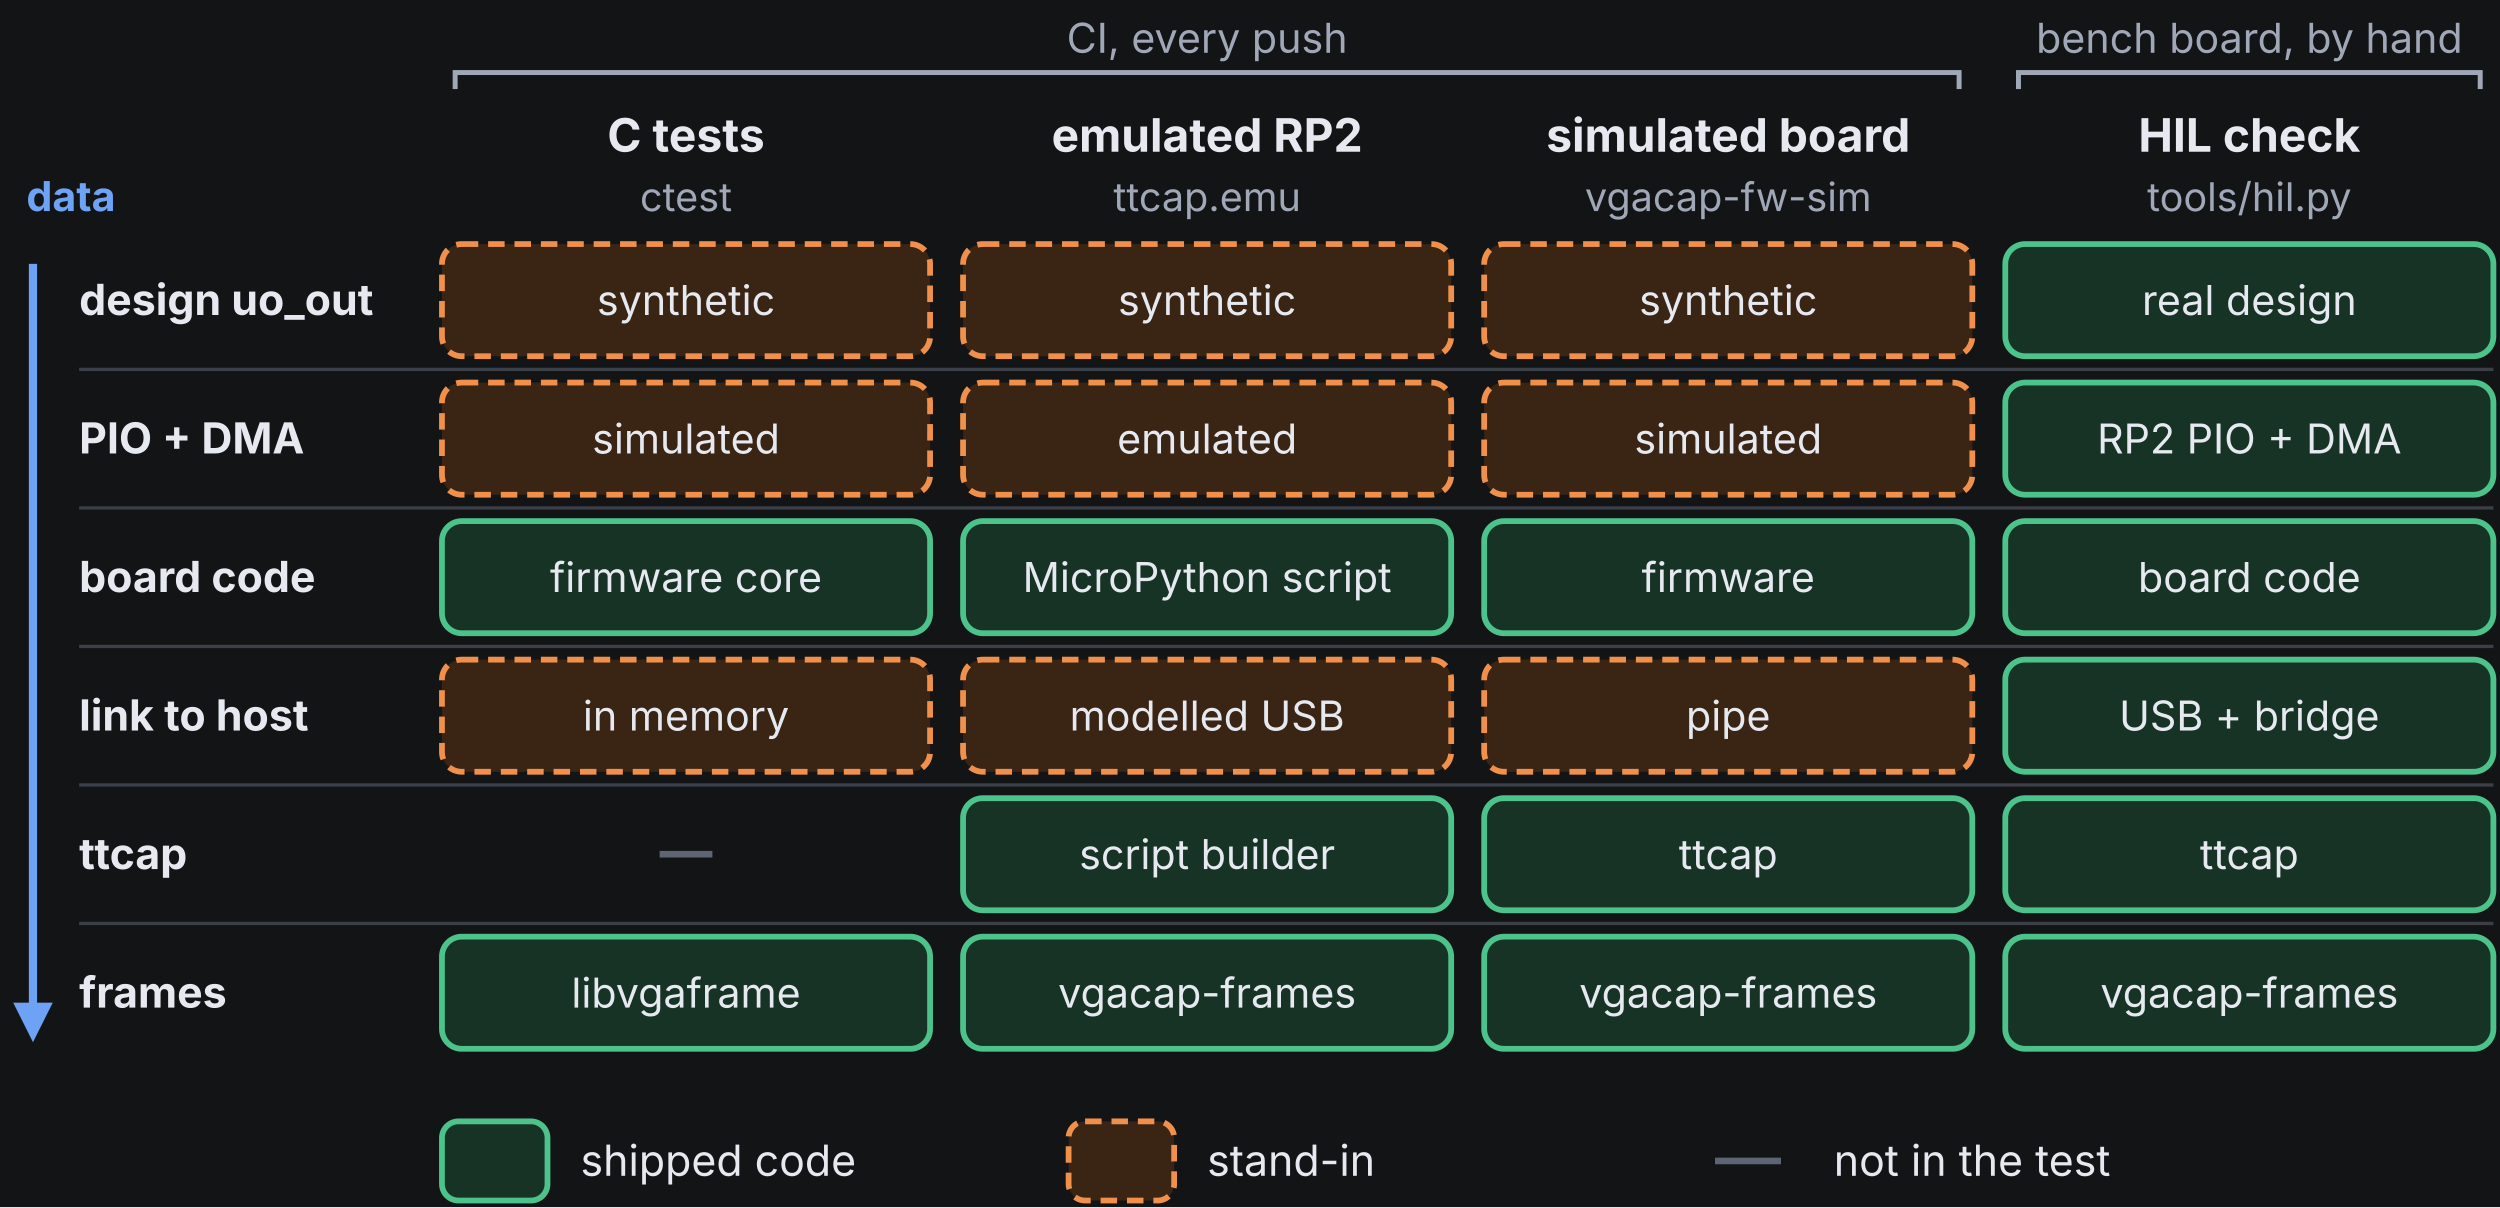
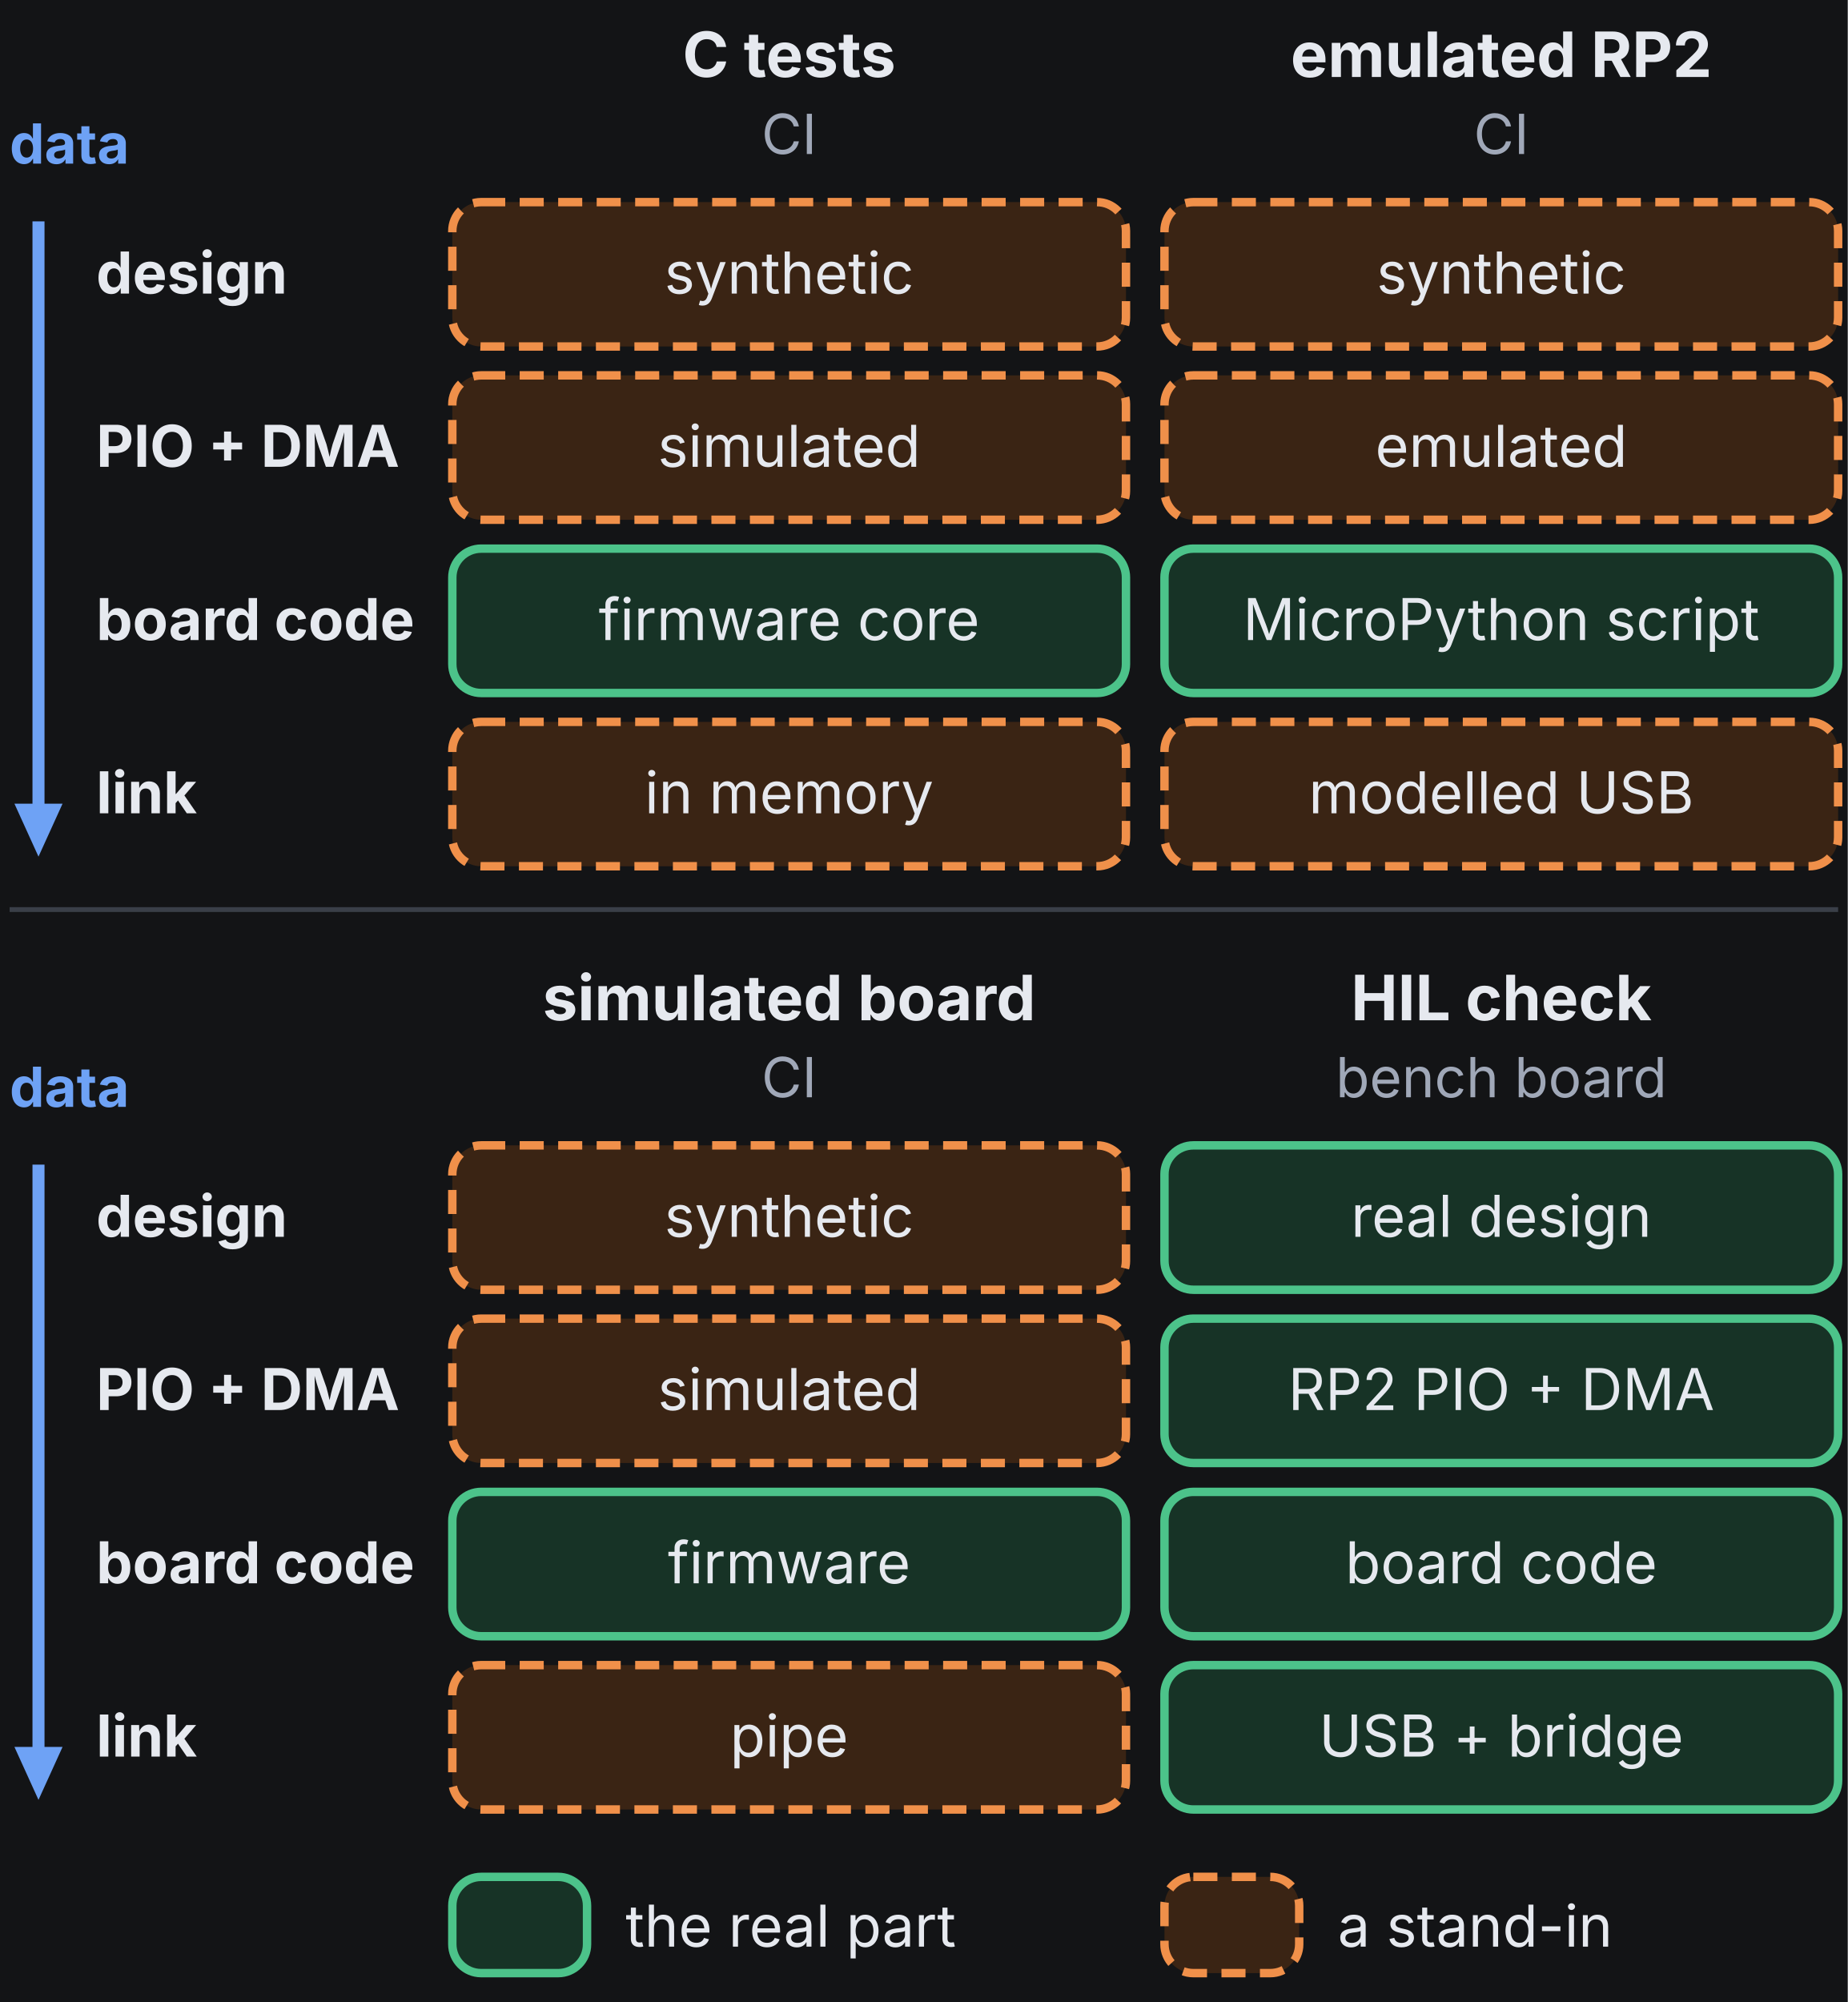
- <svg xmlns="http://www.w3.org/2000/svg" width="758" height="366" viewBox="0 0 758 366" font-family="Inter, 'Segoe UI', Helvetica, Arial, sans-serif">
-   <rect x="0" y="0" width="758" height="366" fill="#131416" />
-   <path d="M138 27 V22 H594 V27" fill="none" stroke="#a0a8b8" stroke-width="1.5" />
-   <text x="366.0" y="16" font-size="12.5" fill="#a0a8b8" text-anchor="middle" font-weight="normal">CI, every push</text>
-   <path d="M612 27 V22 H752 V27" fill="none" stroke="#a0a8b8" stroke-width="1.5" />
-   <text x="682.0" y="16" font-size="12.5" fill="#a0a8b8" text-anchor="middle" font-weight="normal">bench board, by hand</text>
-   <text x="208.0" y="46" font-size="14" fill="#e6e9ef" text-anchor="middle" font-weight="bold">C tests</text>
-   <text x="208.0" y="64" font-size="12" fill="#a0a8b8" text-anchor="middle" font-weight="normal">ctest</text>
-   <text x="366.0" y="46" font-size="14" fill="#e6e9ef" text-anchor="middle" font-weight="bold">emulated RP2</text>
-   <text x="366.0" y="64" font-size="12" fill="#a0a8b8" text-anchor="middle" font-weight="normal">ttcap.emu</text>
-   <text x="524.0" y="46" font-size="14" fill="#e6e9ef" text-anchor="middle" font-weight="bold">simulated board</text>
-   <text x="524.0" y="64" font-size="12" fill="#a0a8b8" text-anchor="middle" font-weight="normal">vgacap-fw-sim</text>
-   <text x="682.0" y="46" font-size="14" fill="#e6e9ef" text-anchor="middle" font-weight="bold">HIL check</text>
-   <text x="682.0" y="64" font-size="12" fill="#a0a8b8" text-anchor="middle" font-weight="normal">tools/hil.py</text>
-   <path d="M10 80 V308" stroke="#6ea2f5" stroke-width="2.5" fill="none" />
-   <path d="M4 304 L10 316 L16 304 Z" fill="#6ea2f5" />
-   <text x="8" y="64" font-size="12.5" fill="#6ea2f5" text-anchor="start" font-weight="bold">data</text>
-   <text x="24" y="95.5" font-size="13" fill="#e6e9ef" text-anchor="start" font-weight="bold">design uo_out</text>
-   <rect x="134" y="74" width="148" height="34" rx="6" fill="#3a2414" stroke="#f0904a" stroke-width="1.75" stroke-dasharray="5 3" />
-   <text x="208.0" y="95.5" font-size="12.5" fill="#e6e9ef" text-anchor="middle" font-weight="normal">synthetic</text>
-   <rect x="292" y="74" width="148" height="34" rx="6" fill="#3a2414" stroke="#f0904a" stroke-width="1.75" stroke-dasharray="5 3" />
-   <text x="366.0" y="95.5" font-size="12.5" fill="#e6e9ef" text-anchor="middle" font-weight="normal">synthetic</text>
-   <rect x="450" y="74" width="148" height="34" rx="6" fill="#3a2414" stroke="#f0904a" stroke-width="1.75" stroke-dasharray="5 3" />
-   <text x="524.0" y="95.5" font-size="12.5" fill="#e6e9ef" text-anchor="middle" font-weight="normal">synthetic</text>
-   <rect x="608" y="74" width="148" height="34" rx="6" fill="#173326" stroke="#4cc38a" stroke-width="1.75" />
-   <text x="682.0" y="95.5" font-size="12.5" fill="#e6e9ef" text-anchor="middle" font-weight="normal">real design</text>
-   <text x="24" y="137.5" font-size="13" fill="#e6e9ef" text-anchor="start" font-weight="bold">PIO + DMA</text>
-   <line x1="24" y1="112.0" x2="756" y2="112.0" stroke="#3a3f48" stroke-width="1" />
-   <rect x="134" y="116" width="148" height="34" rx="6" fill="#3a2414" stroke="#f0904a" stroke-width="1.75" stroke-dasharray="5 3" />
-   <text x="208.0" y="137.5" font-size="12.5" fill="#e6e9ef" text-anchor="middle" font-weight="normal">simulated</text>
-   <rect x="292" y="116" width="148" height="34" rx="6" fill="#3a2414" stroke="#f0904a" stroke-width="1.75" stroke-dasharray="5 3" />
-   <text x="366.0" y="137.5" font-size="12.5" fill="#e6e9ef" text-anchor="middle" font-weight="normal">emulated</text>
-   <rect x="450" y="116" width="148" height="34" rx="6" fill="#3a2414" stroke="#f0904a" stroke-width="1.75" stroke-dasharray="5 3" />
-   <text x="524.0" y="137.5" font-size="12.5" fill="#e6e9ef" text-anchor="middle" font-weight="normal">simulated</text>
-   <rect x="608" y="116" width="148" height="34" rx="6" fill="#173326" stroke="#4cc38a" stroke-width="1.75" />
-   <text x="682.0" y="137.5" font-size="12.5" fill="#e6e9ef" text-anchor="middle" font-weight="normal">RP2 PIO + DMA</text>
-   <text x="24" y="179.5" font-size="13" fill="#e6e9ef" text-anchor="start" font-weight="bold">board code</text>
-   <line x1="24" y1="154.0" x2="756" y2="154.0" stroke="#3a3f48" stroke-width="1" />
-   <rect x="134" y="158" width="148" height="34" rx="6" fill="#173326" stroke="#4cc38a" stroke-width="1.75" />
-   <text x="208.0" y="179.5" font-size="12.5" fill="#e6e9ef" text-anchor="middle" font-weight="normal">firmware core</text>
-   <rect x="292" y="158" width="148" height="34" rx="6" fill="#173326" stroke="#4cc38a" stroke-width="1.75" />
-   <text x="366.0" y="179.5" font-size="12.5" fill="#e6e9ef" text-anchor="middle" font-weight="normal">MicroPython script</text>
-   <rect x="450" y="158" width="148" height="34" rx="6" fill="#173326" stroke="#4cc38a" stroke-width="1.75" />
-   <text x="524.0" y="179.5" font-size="12.5" fill="#e6e9ef" text-anchor="middle" font-weight="normal">firmware</text>
-   <rect x="608" y="158" width="148" height="34" rx="6" fill="#173326" stroke="#4cc38a" stroke-width="1.75" />
-   <text x="682.0" y="179.5" font-size="12.5" fill="#e6e9ef" text-anchor="middle" font-weight="normal">board code</text>
-   <text x="24" y="221.5" font-size="13" fill="#e6e9ef" text-anchor="start" font-weight="bold">link to host</text>
-   <line x1="24" y1="196.0" x2="756" y2="196.0" stroke="#3a3f48" stroke-width="1" />
-   <rect x="134" y="200" width="148" height="34" rx="6" fill="#3a2414" stroke="#f0904a" stroke-width="1.75" stroke-dasharray="5 3" />
-   <text x="208.0" y="221.5" font-size="12.5" fill="#e6e9ef" text-anchor="middle" font-weight="normal">in memory</text>
-   <rect x="292" y="200" width="148" height="34" rx="6" fill="#3a2414" stroke="#f0904a" stroke-width="1.75" stroke-dasharray="5 3" />
-   <text x="366.0" y="221.5" font-size="12.5" fill="#e6e9ef" text-anchor="middle" font-weight="normal">modelled USB</text>
-   <rect x="450" y="200" width="148" height="34" rx="6" fill="#3a2414" stroke="#f0904a" stroke-width="1.75" stroke-dasharray="5 3" />
-   <text x="524.0" y="221.5" font-size="12.5" fill="#e6e9ef" text-anchor="middle" font-weight="normal">pipe</text>
-   <rect x="608" y="200" width="148" height="34" rx="6" fill="#173326" stroke="#4cc38a" stroke-width="1.75" />
-   <text x="682.0" y="221.5" font-size="12.5" fill="#e6e9ef" text-anchor="middle" font-weight="normal">USB + bridge</text>
-   <text x="24" y="263.5" font-size="13" fill="#e6e9ef" text-anchor="start" font-weight="bold">ttcap</text>
-   <line x1="24" y1="238.0" x2="756" y2="238.0" stroke="#3a3f48" stroke-width="1" />
-   <line x1="200.0" y1="259.0" x2="216.0" y2="259.0" stroke="#5d6574" stroke-width="2" />
-   <rect x="292" y="242" width="148" height="34" rx="6" fill="#173326" stroke="#4cc38a" stroke-width="1.75" />
-   <text x="366.0" y="263.5" font-size="12.5" fill="#e6e9ef" text-anchor="middle" font-weight="normal">script builder</text>
-   <rect x="450" y="242" width="148" height="34" rx="6" fill="#173326" stroke="#4cc38a" stroke-width="1.75" />
-   <text x="524.0" y="263.5" font-size="12.5" fill="#e6e9ef" text-anchor="middle" font-weight="normal">ttcap</text>
-   <rect x="608" y="242" width="148" height="34" rx="6" fill="#173326" stroke="#4cc38a" stroke-width="1.75" />
-   <text x="682.0" y="263.5" font-size="12.5" fill="#e6e9ef" text-anchor="middle" font-weight="normal">ttcap</text>
-   <text x="24" y="305.5" font-size="13" fill="#e6e9ef" text-anchor="start" font-weight="bold">frames</text>
-   <line x1="24" y1="280.0" x2="756" y2="280.0" stroke="#3a3f48" stroke-width="1" />
-   <rect x="134" y="284" width="148" height="34" rx="6" fill="#173326" stroke="#4cc38a" stroke-width="1.75" />
-   <text x="208.0" y="305.5" font-size="12.5" fill="#e6e9ef" text-anchor="middle" font-weight="normal">libvgaframe</text>
-   <rect x="292" y="284" width="148" height="34" rx="6" fill="#173326" stroke="#4cc38a" stroke-width="1.75" />
-   <text x="366.0" y="305.5" font-size="12.5" fill="#e6e9ef" text-anchor="middle" font-weight="normal">vgacap-frames</text>
-   <rect x="450" y="284" width="148" height="34" rx="6" fill="#173326" stroke="#4cc38a" stroke-width="1.75" />
-   <text x="524.0" y="305.5" font-size="12.5" fill="#e6e9ef" text-anchor="middle" font-weight="normal">vgacap-frames</text>
-   <rect x="608" y="284" width="148" height="34" rx="6" fill="#173326" stroke="#4cc38a" stroke-width="1.75" />
-   <text x="682.0" y="305.5" font-size="12.5" fill="#e6e9ef" text-anchor="middle" font-weight="normal">vgacap-frames</text>
-   <rect x="134" y="340" width="32" height="24" rx="5" fill="#173326" stroke="#4cc38a" stroke-width="1.75" />
-   <text x="176" y="356.5" font-size="13" fill="#e6e9ef" text-anchor="start" font-weight="normal">shipped code</text>
-   <rect x="324" y="340" width="32" height="24" rx="5" fill="#3a2414" stroke="#f0904a" stroke-width="1.75" stroke-dasharray="5 3" />
-   <text x="366" y="356.5" font-size="13" fill="#e6e9ef" text-anchor="start" font-weight="normal">stand-in</text>
-   <line x1="520" y1="352" x2="540" y2="352" stroke="#5d6574" stroke-width="2" />
-   <text x="556" y="356.5" font-size="13" fill="#e6e9ef" text-anchor="start" font-weight="normal">not in the test</text>
+ <svg xmlns="http://www.w3.org/2000/svg" width="384" height="416" viewBox="0 0 384 416" font-family="Inter, 'Segoe UI', Helvetica, Arial, sans-serif">
+   <rect x="0" y="0" width="384" height="416" fill="#131416" />
+   <text x="2" y="34" font-size="11.5" fill="#6ea2f5" text-anchor="start" font-weight="bold">data</text>
+   <path d="M8 46 V170" stroke="#6ea2f5" stroke-width="2.5" fill="none" />
+   <path d="M3 167 L8 178 L13 167 Z" fill="#6ea2f5" />
+   <text x="20" y="61.0" font-size="12" fill="#e6e9ef" text-anchor="start" font-weight="bold">design</text>
+   <text x="20" y="97.0" font-size="12" fill="#e6e9ef" text-anchor="start" font-weight="bold">PIO + DMA</text>
+   <text x="20" y="133.0" font-size="12" fill="#e6e9ef" text-anchor="start" font-weight="bold">board code</text>
+   <text x="20" y="169.0" font-size="12" fill="#e6e9ef" text-anchor="start" font-weight="bold">link</text>
+   <text x="164.0" y="16" font-size="13" fill="#e6e9ef" text-anchor="middle" font-weight="bold">C tests</text>
+   <text x="164.0" y="32" font-size="11.5" fill="#a0a8b8" text-anchor="middle" font-weight="normal">CI</text>
+   <rect x="94" y="42" width="140" height="30" rx="6" fill="#3a2414" stroke="#f0904a" stroke-width="1.75" stroke-dasharray="5 3" />
+   <text x="164.0" y="61.0" font-size="12" fill="#e6e9ef" text-anchor="middle" font-weight="normal">synthetic</text>
+   <rect x="94" y="78" width="140" height="30" rx="6" fill="#3a2414" stroke="#f0904a" stroke-width="1.75" stroke-dasharray="5 3" />
+   <text x="164.0" y="97.0" font-size="12" fill="#e6e9ef" text-anchor="middle" font-weight="normal">simulated</text>
+   <rect x="94" y="114" width="140" height="30" rx="6" fill="#173326" stroke="#4cc38a" stroke-width="1.75" />
+   <text x="164.0" y="133.0" font-size="12" fill="#e6e9ef" text-anchor="middle" font-weight="normal">firmware core</text>
+   <rect x="94" y="150" width="140" height="30" rx="6" fill="#3a2414" stroke="#f0904a" stroke-width="1.75" stroke-dasharray="5 3" />
+   <text x="164.0" y="169.0" font-size="12" fill="#e6e9ef" text-anchor="middle" font-weight="normal">in memory</text>
+   <text x="312.0" y="16" font-size="13" fill="#e6e9ef" text-anchor="middle" font-weight="bold">emulated RP2</text>
+   <text x="312.0" y="32" font-size="11.5" fill="#a0a8b8" text-anchor="middle" font-weight="normal">CI</text>
+   <rect x="242" y="42" width="140" height="30" rx="6" fill="#3a2414" stroke="#f0904a" stroke-width="1.75" stroke-dasharray="5 3" />
+   <text x="312.0" y="61.0" font-size="12" fill="#e6e9ef" text-anchor="middle" font-weight="normal">synthetic</text>
+   <rect x="242" y="78" width="140" height="30" rx="6" fill="#3a2414" stroke="#f0904a" stroke-width="1.75" stroke-dasharray="5 3" />
+   <text x="312.0" y="97.0" font-size="12" fill="#e6e9ef" text-anchor="middle" font-weight="normal">emulated</text>
+   <rect x="242" y="114" width="140" height="30" rx="6" fill="#173326" stroke="#4cc38a" stroke-width="1.75" />
+   <text x="312.0" y="133.0" font-size="12" fill="#e6e9ef" text-anchor="middle" font-weight="normal">MicroPython script</text>
+   <rect x="242" y="150" width="140" height="30" rx="6" fill="#3a2414" stroke="#f0904a" stroke-width="1.75" stroke-dasharray="5 3" />
+   <text x="312.0" y="169.0" font-size="12" fill="#e6e9ef" text-anchor="middle" font-weight="normal">modelled USB</text>
+   <line x1="2" y1="189.0" x2="382" y2="189.0" stroke="#3a3f48" stroke-width="1" />
+   <text x="2" y="230" font-size="11.5" fill="#6ea2f5" text-anchor="start" font-weight="bold">data</text>
+   <path d="M8 242 V366" stroke="#6ea2f5" stroke-width="2.5" fill="none" />
+   <path d="M3 363 L8 374 L13 363 Z" fill="#6ea2f5" />
+   <text x="20" y="257.0" font-size="12" fill="#e6e9ef" text-anchor="start" font-weight="bold">design</text>
+   <text x="20" y="293.0" font-size="12" fill="#e6e9ef" text-anchor="start" font-weight="bold">PIO + DMA</text>
+   <text x="20" y="329.0" font-size="12" fill="#e6e9ef" text-anchor="start" font-weight="bold">board code</text>
+   <text x="20" y="365.0" font-size="12" fill="#e6e9ef" text-anchor="start" font-weight="bold">link</text>
+   <text x="164.0" y="212" font-size="13" fill="#e6e9ef" text-anchor="middle" font-weight="bold">simulated board</text>
+   <text x="164.0" y="228" font-size="11.5" fill="#a0a8b8" text-anchor="middle" font-weight="normal">CI</text>
+   <rect x="94" y="238" width="140" height="30" rx="6" fill="#3a2414" stroke="#f0904a" stroke-width="1.75" stroke-dasharray="5 3" />
+   <text x="164.0" y="257.0" font-size="12" fill="#e6e9ef" text-anchor="middle" font-weight="normal">synthetic</text>
+   <rect x="94" y="274" width="140" height="30" rx="6" fill="#3a2414" stroke="#f0904a" stroke-width="1.75" stroke-dasharray="5 3" />
+   <text x="164.0" y="293.0" font-size="12" fill="#e6e9ef" text-anchor="middle" font-weight="normal">simulated</text>
+   <rect x="94" y="310" width="140" height="30" rx="6" fill="#173326" stroke="#4cc38a" stroke-width="1.75" />
+   <text x="164.0" y="329.0" font-size="12" fill="#e6e9ef" text-anchor="middle" font-weight="normal">firmware</text>
+   <rect x="94" y="346" width="140" height="30" rx="6" fill="#3a2414" stroke="#f0904a" stroke-width="1.75" stroke-dasharray="5 3" />
+   <text x="164.0" y="365.0" font-size="12" fill="#e6e9ef" text-anchor="middle" font-weight="normal">pipe</text>
+   <text x="312.0" y="212" font-size="13" fill="#e6e9ef" text-anchor="middle" font-weight="bold">HIL check</text>
+   <text x="312.0" y="228" font-size="11.5" fill="#a0a8b8" text-anchor="middle" font-weight="normal">bench board</text>
+   <rect x="242" y="238" width="140" height="30" rx="6" fill="#173326" stroke="#4cc38a" stroke-width="1.75" />
+   <text x="312.0" y="257.0" font-size="12" fill="#e6e9ef" text-anchor="middle" font-weight="normal">real design</text>
+   <rect x="242" y="274" width="140" height="30" rx="6" fill="#173326" stroke="#4cc38a" stroke-width="1.75" />
+   <text x="312.0" y="293.0" font-size="12" fill="#e6e9ef" text-anchor="middle" font-weight="normal">RP2 PIO + DMA</text>
+   <rect x="242" y="310" width="140" height="30" rx="6" fill="#173326" stroke="#4cc38a" stroke-width="1.75" />
+   <text x="312.0" y="329.0" font-size="12" fill="#e6e9ef" text-anchor="middle" font-weight="normal">board code</text>
+   <rect x="242" y="346" width="140" height="30" rx="6" fill="#173326" stroke="#4cc38a" stroke-width="1.75" />
+   <text x="312.0" y="365.0" font-size="12" fill="#e6e9ef" text-anchor="middle" font-weight="normal">USB + bridge</text>
+   <rect x="94" y="390" width="28" height="20" rx="6" fill="#173326" stroke="#4cc38a" stroke-width="1.75" />
+   <text x="130" y="404.5" font-size="12" fill="#e6e9ef" text-anchor="start" font-weight="normal">the real part</text>
+   <rect x="242" y="390" width="28" height="20" rx="6" fill="#3a2414" stroke="#f0904a" stroke-width="1.75" stroke-dasharray="5 3" />
+   <text x="278" y="404.5" font-size="12" fill="#e6e9ef" text-anchor="start" font-weight="normal">a stand-in</text>
</svg>
